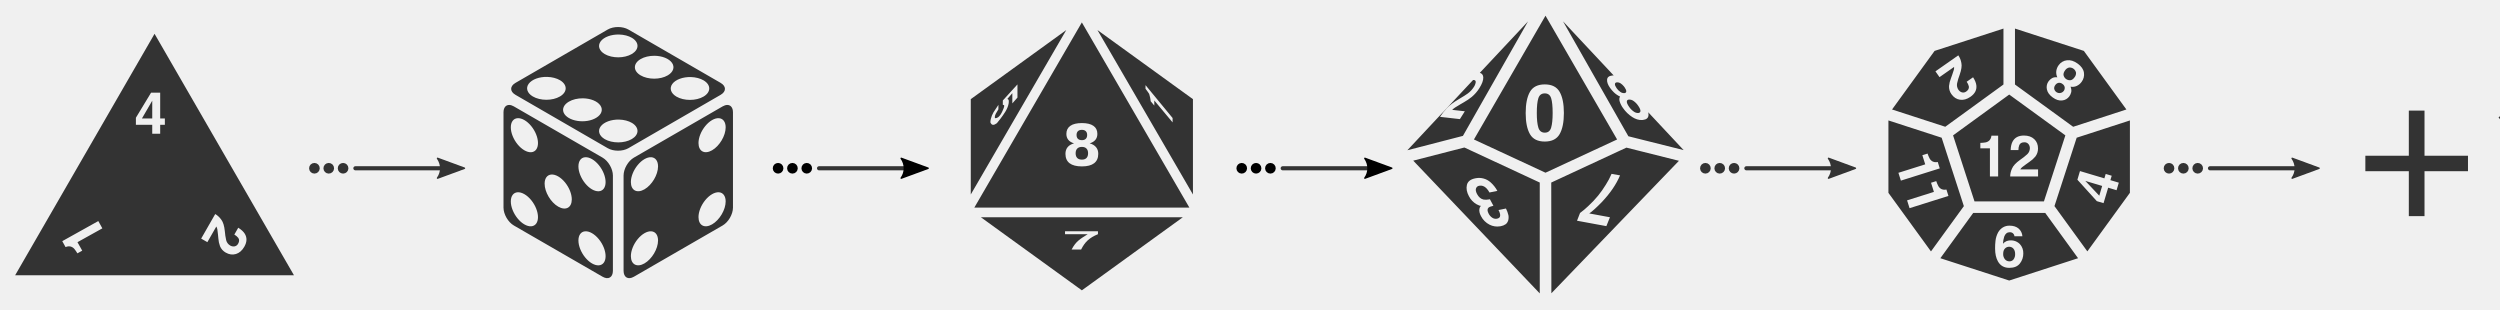
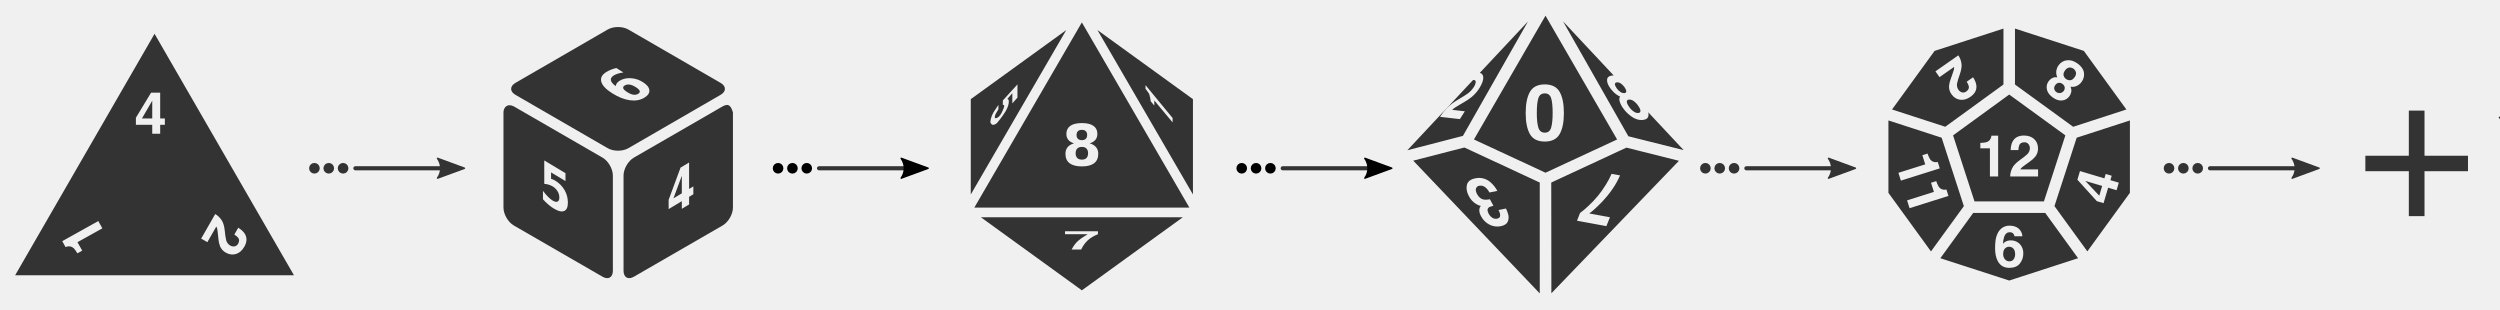
<svg xmlns="http://www.w3.org/2000/svg" width="161.759mm" height="20mm" viewBox="0 0 161.759 20" version="1.1" id="svg8">
  <defs id="defs2">
    <marker orient="auto" refY="0" refX="0" id="Arrow2Mend" style="overflow:visible">
      <path id="path4714" style="fill:#333333;fill-opacity:1;fill-rule:evenodd;stroke:#333333;stroke-width:0.625;stroke-linejoin:round;stroke-opacity:1" d="M 8.719,4.034 -2.207,0.016 8.719,-4.002 c -1.745,2.372 -1.735,5.617 -6e-7,8.035 z" transform="scale(-0.6)" />
    </marker>
    <marker style="overflow:visible" id="InfiniteLineStart" refX="0" refY="0" orient="auto">
      <g id="g4937" style="fill:#333333;fill-opacity:1;stroke:#333333;stroke-opacity:1" transform="translate(-13)">
        <circle id="circle4931" r="0.8" cy="0" cx="3" style="fill:#333333;fill-opacity:1;stroke:#333333;stroke-opacity:1" />
        <circle id="circle4933" r="0.8" cy="0" cx="6.5" style="fill:#333333;fill-opacity:1;stroke:#333333;stroke-opacity:1" />
        <circle id="circle4935" r="0.8" cy="0" cx="10" style="fill:#333333;fill-opacity:1;stroke:#333333;stroke-opacity:1" />
      </g>
    </marker>
    <marker orient="auto" refY="0" refX="0" id="TriangleOutM" style="overflow:visible">
      <path id="path4832" d="M 5.77,0 -2.88,5 V -5 Z" style="fill:#000000;fill-opacity:1;fill-rule:evenodd;stroke:#000000;stroke-width:1pt;stroke-opacity:1" transform="scale(0.4)" />
    </marker>
    <marker orient="auto" refY="0" refX="0" id="Arrow2Send" style="overflow:visible">
      <path id="path4720" style="fill:#000000;fill-opacity:1;fill-rule:evenodd;stroke:#000000;stroke-width:0.625;stroke-linejoin:round;stroke-opacity:1" d="M 8.719,4.034 -2.207,0.016 8.719,-4.002 c -1.745,2.372 -1.735,5.617 -6e-7,8.035 z" transform="matrix(-0.3,0,0,-0.3,0.69,0)" />
    </marker>
    <marker orient="auto" refY="0" refX="0" id="EmptyDiamondSend" style="overflow:visible">
      <path id="path4817" d="M 0,-7.071 -7.071,0 0,7.071 7.071,0 Z" style="fill:#ffffff;fill-rule:evenodd;stroke:#333333;stroke-width:1pt;stroke-opacity:1" transform="matrix(0.2,0,0,0.2,-1.2,0)" />
    </marker>
    <marker orient="auto" refY="0" refX="0" id="DotS" style="overflow:visible">
      <path id="path4754" d="m -2.5,-1 c 0,2.76 -2.24,5 -5,5 -2.76,0 -5,-2.24 -5,-5 0,-2.76 2.24,-5 5,-5 2.76,0 5,2.24 5,5 z" style="fill:#000000;fill-opacity:1;fill-rule:evenodd;stroke:#000000;stroke-width:1pt;stroke-opacity:1" transform="matrix(0.2,0,0,0.2,1.48,0.2)" />
    </marker>
    <marker orient="auto" refY="0" refX="0" id="CurvyCross" style="overflow:visible">
      <g id="g4881" transform="scale(0.6)" style="fill:#000000;fill-opacity:1;stroke:#000000;stroke-opacity:1">
        <path id="path4877" d="m 4.625,-5.046 c -2.76,0 -5,2.24 -5,5 0,2.76 2.24,5 5,5" style="fill:#000000;fill-opacity:1;fill-rule:evenodd;stroke:#000000;stroke-width:1pt;stroke-opacity:1" />
        <path id="path4879" d="m -5.413,-5.046 c 2.76,0 5,2.24 5,5 0,2.76 -2.24,5 -5,5" style="fill:#000000;fill-opacity:1;fill-rule:evenodd;stroke:#000000;stroke-width:1pt;stroke-opacity:1" />
      </g>
    </marker>
    <marker orient="auto" refY="0" refX="0" id="Tail" style="overflow:visible">
      <g id="g4735" transform="scale(-1.2)" style="fill:#000000;fill-opacity:1;stroke:#000000;stroke-opacity:1">
        <path id="path4723" d="M -3.805,-3.959 0.544,0" style="fill:#000000;fill-opacity:1;fill-rule:evenodd;stroke:#000000;stroke-width:0.8;stroke-linecap:round;stroke-opacity:1" />
        <path id="path4725" d="M -1.287,-3.959 3.062,0" style="fill:#000000;fill-opacity:1;fill-rule:evenodd;stroke:#000000;stroke-width:0.8;stroke-linecap:round;stroke-opacity:1" />
        <path id="path4727" d="M 1.305,-3.959 5.654,0" style="fill:#000000;fill-opacity:1;fill-rule:evenodd;stroke:#000000;stroke-width:0.8;stroke-linecap:round;stroke-opacity:1" />
        <path id="path4729" d="M -3.805,4.178 0.544,0.22" style="fill:#000000;fill-opacity:1;fill-rule:evenodd;stroke:#000000;stroke-width:0.8;stroke-linecap:round;stroke-opacity:1" />
        <path id="path4731" d="M -1.287,4.178 3.062,0.22" style="fill:#000000;fill-opacity:1;fill-rule:evenodd;stroke:#000000;stroke-width:0.8;stroke-linecap:round;stroke-opacity:1" />
        <path id="path4733" d="M 1.305,4.178 5.654,0.22" style="fill:#000000;fill-opacity:1;fill-rule:evenodd;stroke:#000000;stroke-width:0.8;stroke-linecap:round;stroke-opacity:1" />
      </g>
    </marker>
    <marker orient="auto" refY="0" refX="0" id="Arrow2Lend" style="overflow:visible">
      <path id="path4708" style="fill:#000000;fill-opacity:1;fill-rule:evenodd;stroke:#000000;stroke-width:0.625;stroke-linejoin:round;stroke-opacity:1" d="M 8.719,4.034 -2.207,0.016 8.719,-4.002 c -1.745,2.372 -1.735,5.617 -6e-7,8.035 z" transform="matrix(-1.1,0,0,-1.1,-1.1,0)" />
    </marker>
    <marker style="overflow:visible" id="InfiniteLineStart-1" refX="0" refY="0" orient="auto">
      <g id="g4937-0" style="fill:#000000;fill-opacity:1;stroke:#000000;stroke-opacity:1" transform="translate(-13)">
        <circle id="circle4931-9" r="0.8" cy="0" cx="3" style="fill:#000000;fill-opacity:1;stroke:#000000;stroke-opacity:1" />
        <circle id="circle4933-6" r="0.8" cy="0" cx="6.5" style="fill:#000000;fill-opacity:1;stroke:#000000;stroke-opacity:1" />
        <circle id="circle4935-0" r="0.8" cy="0" cx="10" style="fill:#000000;fill-opacity:1;stroke:#000000;stroke-opacity:1" />
      </g>
    </marker>
    <marker orient="auto" refY="0" refX="0" id="EmptyDiamondSend-3" style="overflow:visible">
      <path id="path4817-0" d="M 0,-7.071 -7.071,0 0,7.071 7.071,0 Z" style="fill:#ffffff;fill-rule:evenodd;stroke:#000000;stroke-width:1pt;stroke-opacity:1" transform="matrix(0.2,0,0,0.2,-1.2,0)" />
    </marker>
    <marker orient="auto" refY="0" refX="0" id="Arrow2Mend-7" style="overflow:visible">
      <path id="path4714-4" style="fill:#000000;fill-opacity:1;fill-rule:evenodd;stroke:#000000;stroke-width:0.625;stroke-linejoin:round;stroke-opacity:1" d="M 8.719,4.034 -2.207,0.016 8.719,-4.002 c -1.745,2.372 -1.735,5.617 -6e-7,8.035 z" transform="scale(-0.6)" />
    </marker>
    <marker style="overflow:visible" id="InfiniteLineStart-8" refX="0" refY="0" orient="auto">
      <g id="g4937-7" style="fill:#000000;fill-opacity:1;stroke:#000000;stroke-opacity:1" transform="translate(-13)">
        <circle id="circle4931-4" r="0.8" cy="0" cx="3" style="fill:#000000;fill-opacity:1;stroke:#000000;stroke-opacity:1" />
        <circle id="circle4933-5" r="0.8" cy="0" cx="6.5" style="fill:#000000;fill-opacity:1;stroke:#000000;stroke-opacity:1" />
        <circle id="circle4935-3" r="0.8" cy="0" cx="10" style="fill:#000000;fill-opacity:1;stroke:#000000;stroke-opacity:1" />
      </g>
    </marker>
    <marker orient="auto" refY="0" refX="0" id="EmptyDiamondSend-4" style="overflow:visible">
      <path id="path4817-1" d="M 0,-7.071 -7.071,0 0,7.071 7.071,0 Z" style="fill:#ffffff;fill-rule:evenodd;stroke:#000000;stroke-width:1pt;stroke-opacity:1" transform="matrix(0.2,0,0,0.2,-1.2,0)" />
    </marker>
    <marker orient="auto" refY="0" refX="0" id="Arrow2Mend-77" style="overflow:visible">
      <path id="path4714-3" style="fill:#000000;fill-opacity:1;fill-rule:evenodd;stroke:#000000;stroke-width:0.625;stroke-linejoin:round;stroke-opacity:1" d="M 8.719,4.034 -2.207,0.016 8.719,-4.002 c -1.745,2.372 -1.735,5.617 -6e-7,8.035 z" transform="scale(-0.6)" />
    </marker>
    <marker style="overflow:visible" id="InfiniteLineStart-9" refX="0" refY="0" orient="auto">
      <g id="g4937-2" style="fill:#000000;fill-opacity:1;stroke:#000000;stroke-opacity:1" transform="translate(-13)">
        <circle id="circle4931-5" r="0.8" cy="0" cx="3" style="fill:#000000;fill-opacity:1;stroke:#000000;stroke-opacity:1" />
        <circle id="circle4933-8" r="0.8" cy="0" cx="6.5" style="fill:#000000;fill-opacity:1;stroke:#000000;stroke-opacity:1" />
        <circle id="circle4935-1" r="0.8" cy="0" cx="10" style="fill:#000000;fill-opacity:1;stroke:#000000;stroke-opacity:1" />
      </g>
    </marker>
    <marker orient="auto" refY="0" refX="0" id="EmptyDiamondSend-7" style="overflow:visible">
      <path id="path4817-2" d="M 0,-7.071 -7.071,0 0,7.071 7.071,0 Z" style="fill:#ffffff;fill-rule:evenodd;stroke:#000000;stroke-width:1pt;stroke-opacity:1" transform="matrix(0.2,0,0,0.2,-1.2,0)" />
    </marker>
    <marker orient="auto" refY="0" refX="0" id="Arrow2Mend-6" style="overflow:visible">
      <path id="path4714-7" style="fill:#000000;fill-opacity:1;fill-rule:evenodd;stroke:#000000;stroke-width:0.625;stroke-linejoin:round;stroke-opacity:1" d="M 8.719,4.034 -2.207,0.016 8.719,-4.002 c -1.745,2.372 -1.735,5.617 -6e-7,8.035 z" transform="scale(-0.6)" />
    </marker>
    <marker style="overflow:visible" id="InfiniteLineStart-9-7" refX="0" refY="0" orient="auto">
      <g id="g4937-2-6" style="fill:#333333;fill-opacity:1;stroke:#333333;stroke-opacity:1" transform="translate(-13)">
        <circle id="circle4931-5-4" r="0.8" cy="0" cx="3" style="fill:#333333;fill-opacity:1;stroke:#333333;stroke-opacity:1" />
        <circle id="circle4933-8-1" r="0.8" cy="0" cx="6.5" style="fill:#333333;fill-opacity:1;stroke:#333333;stroke-opacity:1" />
        <circle id="circle4935-1-6" r="0.8" cy="0" cx="10" style="fill:#333333;fill-opacity:1;stroke:#333333;stroke-opacity:1" />
      </g>
    </marker>
    <marker orient="auto" refY="0" refX="0" id="EmptyDiamondSend-7-5" style="overflow:visible">
      <path id="path4817-2-3" d="M 0,-7.071 -7.071,0 0,7.071 7.071,0 Z" style="fill:#ffffff;fill-rule:evenodd;stroke:#333333;stroke-width:1pt;stroke-opacity:1" transform="matrix(0.2,0,0,0.2,-1.2,0)" />
    </marker>
    <marker orient="auto" refY="0" refX="0" id="Arrow2Mend-6-5" style="overflow:visible">
      <path id="path4714-7-1" style="fill:#333333;fill-opacity:1;fill-rule:evenodd;stroke:#333333;stroke-width:0.625;stroke-linejoin:round;stroke-opacity:1" d="M 8.719,4.034 -2.207,0.016 8.719,-4.002 c -1.745,2.372 -1.735,5.617 -6e-7,8.035 z" transform="scale(-0.6)" />
    </marker>
    <marker style="overflow:visible" id="InfiniteLineStart-9-7-1" refX="0" refY="0" orient="auto">
      <g id="g4937-2-6-3" style="fill:#333333;fill-opacity:1;stroke:#333333;stroke-opacity:1" transform="translate(-13)">
        <circle id="circle4931-5-4-7" r="0.8" cy="0" cx="3" style="fill:#333333;fill-opacity:1;stroke:#333333;stroke-opacity:1" />
        <circle id="circle4933-8-1-1" r="0.8" cy="0" cx="6.5" style="fill:#333333;fill-opacity:1;stroke:#333333;stroke-opacity:1" />
        <circle id="circle4935-1-6-1" r="0.8" cy="0" cx="10" style="fill:#333333;fill-opacity:1;stroke:#333333;stroke-opacity:1" />
      </g>
    </marker>
    <marker orient="auto" refY="0" refX="0" id="EmptyDiamondSend-7-5-8" style="overflow:visible">
      <path id="path4817-2-3-6" d="M 0,-7.071 -7.071,0 0,7.071 7.071,0 Z" style="fill:#ffffff;fill-rule:evenodd;stroke:#333333;stroke-width:1pt;stroke-opacity:1" transform="matrix(0.2,0,0,0.2,-1.2,0)" />
    </marker>
    <marker orient="auto" refY="0" refX="0" id="Arrow2Mend-6-5-1" style="overflow:visible">
      <path id="path4714-7-1-1" style="fill:#333333;fill-opacity:1;fill-rule:evenodd;stroke:#333333;stroke-width:0.625;stroke-linejoin:round;stroke-opacity:1" d="M 8.719,4.034 -2.207,0.016 8.719,-4.002 c -1.745,2.372 -1.735,5.617 -6e-7,8.035 z" transform="scale(-0.6)" />
    </marker>
  </defs>
  <g id="layer1" transform="translate(-4,-137)">
    <g id="g4549" transform="matrix(0.0390625,0,0,0.0390625,4,137)" style="stroke-width:6.773">
      <path id="path4532" d="M 0,0 H 512 V 512 H 0 Z" style="fill:#ffffff;fill-opacity:0;stroke-width:6.773" />
      <g id="g4536" class="" style="stroke-width:6.773">
        <path id="path4534" d="m 235.11,196.24 17.074,-29.463 V 196.24 Z M 486.95,456 H 25.05 L 256,56 Z m -358.631,-54.833 41.212,-22.943 -6.702,-12.075 -59.699,33.303 5.458,9.805 a 11.278,11.278 0 0 1 2.645,-0.881 11.822,11.822 0 0 1 5.566,-0.085 12.534,12.534 0 0 1 6.34,4.01 59.3,59.3 0 0 1 5.071,7.353 l 7.994,-4.456 z M 273.074,196.24 h -7.74 V 153.506 H 250.24 l -25.14,41.515 v 11.749 h 27.072 v 14.72 h 13.162 v -14.72 h 7.74 v -10.518 z m 131.619,212.45 q 6.822,-11.93 0.616,-21.735 -3.26,-5.132 -10.675,-9.745 l -6.484,11.338 a 22.677,22.677 0 0 1 6.533,5.483 q 2.873,4.19 -0.17,9.515 a 8.453,8.453 0 0 1 -5.916,4.552 10.868,10.868 0 0 1 -7.463,-1.497 14.08,14.08 0 0 1 -6.436,-8.513 99.728,99.728 0 0 1 -2.294,-15.167 q -1.316,-13.089 -5.82,-18.982 a 32.144,32.144 0 0 0 -10.095,-9.418 l -23.28,40.705 10.275,5.88 14.828,-25.913 a 15.203,15.203 0 0 1 1.679,4.577 q 0.47,2.415 1.062,8.585 l 0.64,6.57 a 45.149,45.149 0 0 0 2.717,12.823 21.518,21.518 0 0 0 9.455,10.638 q 8.598,4.915 17.002,2.33 8.404,-2.584 13.814,-12.014 z" style="fill:#333333;fill-opacity:1;stroke-width:6.773" />
      </g>
    </g>
-     <g id="g4582" transform="matrix(0.0390625,0,0,0.0390625,34,137)" style="stroke-width:6.773">
-       <path id="path4565" d="M 0,0 H 512 V 512 H 0 Z" style="fill:#ffffff;fill-opacity:0;stroke-width:6.773" />
-       <g id="g4569" class="" style="stroke-width:6.773">
-         <path id="path4567" d="m 255.76,44.764 c -6.176,0 -12.353,1.384 -17.137,4.152 L 85.87,137.276 c -9.57,5.536 -9.57,14.29 0,19.826 l 152.753,88.36 c 9.57,5.536 24.703,5.536 34.272,0 l 152.753,-88.36 c 9.57,-5.535 9.57,-14.29 0,-19.825 L 272.895,48.917 c -4.785,-2.77 -10.96,-4.153 -17.135,-4.153 z m 1.86,12.423 a 31.953,18.96 0 0 1 21.194,5.536 31.953,18.96 0 0 1 -45.187,26.812 31.953,18.96 0 0 1 23.992,-32.347 z m 58.43,35.208 a 31.953,18.96 0 0 1 22.13,32.363 31.953,18.96 0 0 1 -45.19,-26.813 31.953,18.96 0 0 1 23.06,-5.55 z m -177.603,34.98 a 31.953,18.96 0 0 1 0.002,0 31.953,18.96 0 0 1 21.195,5.535 31.953,18.96 0 0 1 -45.19,26.813 31.953,18.96 0 0 1 23.992,-32.348 z m 237.903,0.26 a 31.953,18.96 0 0 1 0.002,0 31.953,18.96 0 0 1 21.195,5.535 31.953,18.96 0 0 1 -45.19,26.812 31.953,18.96 0 0 1 23.993,-32.347 z m -179.03,35.21 a 31.953,18.96 0 0 1 22.127,32.362 31.953,18.96 0 1 1 -45.187,-26.812 31.953,18.96 0 0 1 23.06,-5.55 z M 75.67,173.84 c -5.753,-0.155 -9.664,4.336 -9.664,12.28 v 157.696 c 0,11.052 7.57,24.163 17.14,29.69 l 146.93,84.848 c 9.57,5.526 17.14,1.156 17.14,-9.895 V 290.76 c 0,-11.052 -7.57,-24.16 -17.14,-29.688 L 83.146,176.225 c -2.69,-1.555 -5.225,-2.327 -7.476,-2.387 z m 360.773,0.002 c -2.25,0.06 -4.783,0.83 -7.474,2.385 l -146.935,84.847 c -9.57,5.527 -17.14,18.638 -17.14,29.69 v 157.7 c 0,11.05 7.57,15.418 17.14,9.89 L 428.97,373.51 c 9.57,-5.527 17.137,-18.636 17.137,-29.688 v -157.7 c 0,-7.942 -3.91,-12.432 -9.664,-12.278 z M 89.297,195.77 a 31.236,18.008 58.094 0 1 33.818,41.183 31.236,18.008 58.094 1 1 -45,-25.98 31.236,18.008 58.094 0 1 11.182,-15.203 z m 333.52,0 a 18.008,31.236 31.906 0 1 11.183,15.203 18.008,31.236 31.906 0 1 -45,25.98 18.008,31.236 31.906 0 1 33.818,-41.183 z m -165.198,2.314 a 31.953,18.96 0 0 1 21.194,5.535 31.953,18.96 0 0 1 -45.187,26.812 31.953,18.96 0 0 1 23.992,-32.348 z m -56.323,62.35 a 31.236,18.008 58.094 0 1 33.818,41.183 31.236,18.008 58.094 1 1 -45,-25.98 31.236,18.008 58.094 0 1 11.182,-15.203 z m 109.52,0 a 18.008,31.236 31.906 0 1 11.184,15.203 18.008,31.236 31.906 0 1 -45,25.98 18.008,31.236 31.906 0 1 33.818,-41.183 z M 145.296,289.1 a 31.236,18.008 58.094 0 1 33.818,41.183 31.236,18.008 58.094 0 1 -45,-25.98 31.236,18.008 58.094 0 1 11.182,-15.203 z m -55.998,29.38 a 31.236,18.008 58.094 0 1 33.818,41.184 31.236,18.008 58.094 1 1 -45,-25.98 31.236,18.008 58.094 0 1 11.182,-15.204 z m 333.52,0 a 18.008,31.236 31.906 0 1 11.182,15.204 18.008,31.236 31.906 0 1 -45,25.98 18.008,31.236 31.906 0 1 33.818,-41.184 z m -221.52,64.663 a 31.236,18.008 58.094 0 1 33.818,41.183 31.236,18.008 58.094 1 1 -45,-25.98 31.236,18.008 58.094 0 1 11.182,-15.203 z m 109.52,0 a 18.008,31.236 31.906 0 1 11.182,15.203 18.008,31.236 31.906 0 1 -45,25.98 18.008,31.236 31.906 0 1 33.818,-41.183 z" style="fill:#333333;fill-opacity:1;stroke-width:6.773" />
-       </g>
-     </g>
    <g id="g4615" transform="matrix(0.0390625,0,0,0.0390625,64,137)" style="stroke-width:6.773">
      <path id="path4598" d="M 0,0 H 512 V 512 H 0 Z" style="fill:#ffffff;fill-opacity:0;stroke-width:6.773" />
      <g id="g4602" class="" style="stroke-width:6.773">
        <path id="path4600" d="M 256,37.143 77.896,343.853 H 434.104 Z M 230.154,49.79 72,164.233 v 157.91 z m 51.69,0 L 440,322.144 V 164.232 Z m -132.516,90.02 v 21.786 l -8.486,9.68 v -16.942 c -2.772,3.24 -5.692,6.367 -8.385,9.664 3.536,0.293 2.484,5.43 2.207,7.752 -1.746,9.536 -8.154,17.575 -13.404,24.79 -1.943,2.544 -3.943,5.075 -6.008,7.507 -4.65,3.4 -8.49,4.39 -10.775,-1.463 0.294,-7.806 3.84,-15.22 8.046,-20.967 l 5.288,-7.918 c -0.048,2.462 0.1,4.97 -0.072,7.405 -2.34,4.347 -6.766,9.46 -5.758,14.608 7.76,0.874 12.22,-10.863 14.522,-16.58 0.832,-2.76 2.108,-5.458 -1.418,-5.434 v -7.264 z m 212.13,1.21 44.853,54.464 v 7.262 l -30.304,-36.31 v 8.472 l -6.06,-7.262 c -0.155,-4.15 -1.424,-8.377 -2.425,-12.103 -1.86,-2.936 -3.96,-5.704 -6.06,-8.47 z M 256.07,203.86 c 8.37,0 14.733,1.53 19.088,4.587 4.355,3.027 6.533,7.475 6.533,13.344 0,3.924 -1.08,7.198 -3.243,9.823 -2.13,2.626 -5.297,4.572 -9.498,5.838 4.694,1.298 8.23,3.415 10.61,6.35 2.408,2.902 3.614,6.576 3.614,11.024 0,6.857 -2.286,12.047 -6.858,15.57 -4.54,3.49 -11.288,5.233 -20.246,5.233 -8.988,0 -15.784,-1.744 -20.386,-5.234 -4.572,-3.522 -6.858,-8.712 -6.858,-15.57 0,-4.447 1.19,-8.12 3.57,-11.024 2.408,-2.935 5.96,-5.052 10.655,-6.35 -4.2,-1.265 -7.366,-3.21 -9.497,-5.837 -2.13,-2.625 -3.198,-5.9 -3.198,-9.822 0,-5.837 2.18,-10.285 6.534,-13.343 4.354,-3.058 10.748,-4.586 19.18,-4.586 z m 0,11.212 c -2.84,0 -5.035,0.742 -6.58,2.225 -1.513,1.482 -2.27,3.583 -2.27,6.3 0,2.75 0.757,4.866 2.27,6.348 1.545,1.483 3.74,2.225 6.58,2.225 2.78,0 4.926,-0.742 6.44,-2.225 1.513,-1.482 2.27,-3.598 2.27,-6.347 0,-2.75 -0.757,-4.85 -2.27,-6.3 -1.514,-1.484 -3.66,-2.226 -6.44,-2.226 z m 0,28.262 c -3.336,0 -5.9,0.912 -7.69,2.734 -1.793,1.823 -2.69,4.433 -2.69,7.83 0,3.398 0.897,6.008 2.69,7.83 1.79,1.792 4.354,2.688 7.69,2.688 3.305,0 5.837,-0.896 7.598,-2.687 1.76,-1.824 2.64,-4.434 2.64,-7.832 0,-3.428 -0.88,-6.038 -2.64,-7.83 -1.76,-1.822 -4.293,-2.734 -7.598,-2.734 z M 88.7,359.852 256,480.912 423.3,359.852 Z m 139.42,23.23 h 54.548 v 4.842 c -14.406,5.942 -21.582,12.897 -27.88,25.416 h -15.76 c 7.104,-13.803 14.546,-17.714 26.67,-25.416 h -37.58 z" style="fill:#333333;fill-opacity:1;stroke-width:6.773" />
      </g>
    </g>
    <g id="g4648" transform="matrix(0.0390625,0,0,0.0390625,94,137)" style="stroke-width:6.773">
      <path id="path4631" d="M 0,0 H 512 V 512 H 0 Z" style="fill:#ffffff;fill-opacity:0;stroke-width:6.773" />
      <g id="g4635" class="" style="stroke-width:6.773">
        <path id="path4633" d="m 375.483,251.243 -109.98,51.138 0.213,183.381 211.294,-219.416 -86.993,-21.81 z m -12.736,108.626 -5.947,14.699 -48.604,-8.955 5.007,-12.832 a 141.306,141.306 0 0 0 13.51,-11.358 167.184,167.184 0 0 0 16.566,-17.517 170.478,170.478 0 0 0 12.606,-17.958 115.607,115.607 0 0 0 9.514,-17.97 l 14.068,2.51 q -9.37,22.334 -30.361,44.43 -13.296,13.64 -20.645,18.636 z M 121.603,244.334 36.893,266.097 246.474,486 V 302.38 L 136.528,251.243 Z m 19.147,50.852 a 28.72,28.72 0 0 1 24.273,6.802 53.052,53.052 0 0 1 11.226,14.188 l -13.081,2.676 a 28.542,28.542 0 0 0 -5.388,-7.374 q -5.185,-4.876 -11.262,-3.853 l -0.487,0.095 a 6.458,6.458 0 0 0 -5.162,4.448 c -0.856,2.378 -0.238,5.554 1.796,9.371 q 4.08,7.6 10.81,9.027 a 23.785,23.785 0 0 0 8.563,-0.203 l 1.867,-0.344 5.791,10.822 q -6.398,1.427 -8.23,3.282 -3.21,3.14 0.429,9.93 a 17.042,17.042 0 0 0 6.089,6.696 10.406,10.406 0 0 0 7.385,1.534 l 0.416,-0.083 q 4.757,-0.964 5.079,-4.757 c 0.261,-2.57 -0.655,-5.744 -2.748,-9.514 l 12.38,-2.545 a 49.247,49.247 0 0 1 4.103,11.226 19.956,19.956 0 0 1 -0.642,9.383 11.702,11.702 0 0 1 -3.96,5.411 19.575,19.575 0 0 1 -8.027,3.235 l -1.19,0.214 a 27.971,27.971 0 0 1 -17.494,-2.7 32.193,32.193 0 0 1 -14.128,-14.092 q -3.627,-6.79 -2.604,-12.19 a 8.396,8.396 0 0 1 2.521,-4.947 h -0.071 q -1.844,0.31 -7.04,-2.497 a 32.11,32.11 0 0 1 -12.916,-13.593 q -5.245,-9.764 -3.282,-18.398 1.962,-8.634 13.676,-11 z M 27.19,248.865 135.97,132.556 a 7.135,7.135 0 0 1 1.427,0 h 0.154 q 3.14,0.345 2.842,3.71 a 19.36,19.36 0 0 1 -3.294,8.1 39.376,39.376 0 0 1 -9.728,10.405 q -3.912,2.938 -15.044,9.514 -12.796,7.505 -19.55,14.77 a 92.535,92.535 0 0 0 -11.513,14.486 l 32.907,3.758 8.182,-12.963 -20.967,-2.378 a 36.415,36.415 0 0 1 4.757,-3.83 q 2.379,-1.605 8.444,-5.125 l 6.422,-3.747 a 92.975,92.975 0 0 0 12.903,-8.776 61.472,61.472 0 0 0 12.51,-14.414 q 6.84,-10.846 6.494,-17.957 c -0.19,-3.949 -2.105,-6.434 -5.684,-7.505 l 79.798,-85.161 -102.097,179.576 -5.708,10.06 z m 367.238,-71.974 q -3.817,-5.458 -3.758,-8.515 c 0,-2.033 1.19,-3.199 3.568,-3.448 h 0.57 a 11.892,11.892 0 0 1 6.91,2.247 29.85,29.85 0 0 1 7.837,8.051 q 3.687,5.28 3.71,8.397 c 0,2.093 -1.188,3.258 -3.496,3.567 h -0.594 a 11.75,11.75 0 0 1 -6.957,-2.378 29.79,29.79 0 0 1 -7.79,-7.885 z m -109.41,-141.52 83.948,89.634 h -1.189 c -0.38,0 -0.975,0 -1.463,0.107 q -7.825,0.892 -8.324,6.862 -0.5,5.97 5.03,13.747 a 53.778,53.778 0 0 0 6.375,7.374 37.901,37.901 0 0 0 10.144,6.897 q -2.117,2.89 -0.702,7.98 a 37.283,37.283 0 0 0 5.613,11.096 55.122,55.122 0 0 0 15.223,14.806 q 8.098,5.268 16.066,4.935 0.81,0 1.618,-0.13 8.776,-0.988 9.228,-7.873 a 16.114,16.114 0 0 0 -0.463,-4.853 l 58.689,62.686 -91.572,-22.941 -6.1,-10.703 z m 98.22,104.927 2.45,2.617 c 0.451,0.57 0.903,1.189 1.355,1.784 1.808,2.592 2.723,4.757 2.723,6.529 0,1.771 -1.034,2.782 -3.127,3.02 h -0.512 a 10.346,10.346 0 0 1 -6.077,-1.95 22.596,22.596 0 0 1 -6.184,-6.137 c -1.974,-2.83 -2.937,-5.102 -2.878,-6.814 0.06,-1.713 1.118,-2.7 3.187,-2.937 h 0.524 a 10.263,10.263 0 0 1 6.005,1.879 19.147,19.147 0 0 1 2.533,2.01 z M 255.987,26 137.456,231.026 l 118.532,55.05 118.604,-55.05 z m -1.19,208.463 q -17.529,0 -24.58,-12.273 -7.053,-12.273 -7.053,-34.988 0,-22.714 7.052,-35.047 7.052,-12.332 24.582,-12.344 17.53,0 24.582,12.332 7.052,12.333 7.052,35.047 0,22.715 -7.052,34.988 -7.053,12.273 -24.582,12.285 z m 10.538,-71.807 q 2.497,7.968 2.497,24.546 0,15.817 -2.497,24.201 -2.498,8.384 -10.537,8.325 -8.04,0 -10.632,-8.325 -2.593,-8.324 -2.593,-24.2 0,-16.579 2.593,-24.547 2.593,-7.968 10.632,-7.968 8.015,-0.012 10.513,7.956 z" style="fill:#333333;fill-opacity:1;stroke-width:6.773" />
      </g>
    </g>
    <g id="g4681" transform="matrix(0.0390625,0,0,0.0390625,124,137)" style="stroke-width:6.773">
      <path id="path4664" d="M 0,0 H 512 V 512 H 0 Z" style="fill:#ffffff;fill-opacity:0;stroke-width:6.773" />
      <g id="g4668" class="" style="stroke-width:6.773">
        <path id="path4666" d="M 450.169,181.354 379.685,84.29 265.629,47.325 v 92.652 l 96.384,70.031 z m -91.46,-28.416 a 19.735,19.735 0 0 1 -3.004,6.606 16.563,16.563 0 0 1 -11.924,6.857 q -7.548,0.918 -15.729,-5.056 -8.18,-5.974 -9.599,-13.439 a 16.563,16.563 0 0 1 2.922,-13.414 19.747,19.747 0 0 1 5.378,-4.866 q 3.422,-2.206 9.026,-1.574 a 18.757,18.757 0 0 1 -1.717,-10.421 21.082,21.082 0 0 1 4.03,-9.802 19.246,19.246 0 0 1 13.666,-7.99 q 8.633,-1.108 17.779,5.57 9.146,6.677 10.326,14.952 a 20.033,20.033 0 0 1 -3.827,15.204 20.772,20.772 0 0 1 -8.145,6.797 16.312,16.312 0 0 1 -10.17,1.192 q 2.038,5.461 0.989,9.384 z m -10.731,-8.287 a 8.252,8.252 0 0 1 -1.717,6.189 8.907,8.907 0 0 1 -15.669,-3.685 8.562,8.562 0 0 1 1.908,-6.367 8.347,8.347 0 0 1 5.33,-3.578 8.252,8.252 0 0 1 6.451,1.825 8.347,8.347 0 0 1 3.757,5.628 z m 9.54,-11.77 a 10.732,10.732 0 0 1 -11.472,-8.346 q -0.548,-3.709 2.504,-7.894 a 10.851,10.851 0 0 1 6.654,-4.77 10.732,10.732 0 0 1 11.543,8.43 10.851,10.851 0 0 1 -2.469,7.775 q -2.945,4.198 -6.653,4.806 z M 246.55,139.977 V 47.325 L 132.494,84.29 62.01,181.354 l 88.156,28.618 z m -112.66,-21.798 37.895,-26.52 a 31.73,31.73 0 0 1 5.056,12.664 q 1.55,7.155 -2.79,19.413 a 98.304,98.304 0 0 0 -4.341,14.524 13.904,13.904 0 0 0 2.158,10.314 10.732,10.732 0 0 0 6.034,4.472 8.347,8.347 0 0 0 7.154,-1.574 q 4.961,-3.47 4.162,-8.43 a 22.418,22.418 0 0 0 -3.577,-7.644 l 10.577,-7.393 q 4.674,7.25 5.425,13.2 1.443,11.328 -9.682,19.079 -8.789,6.153 -17.386,4.913 -8.597,-1.24 -14.214,-9.242 a 21.237,21.237 0 0 1 -3.97,-13.486 44.513,44.513 0 0 1 3.112,-12.568 l 2.194,-6.141 q 2.063,-5.76 2.659,-8.12 a 15.025,15.025 0 0 0 0.43,-4.77 l -24.16,16.908 z m 64.7,215.412 h 114.998 l 35.51,-109.37 -93.009,-67.598 -93.009,67.599 z m 89.266,-95.072 a 8.347,8.347 0 0 0 -6.797,-2.838 q -6.058,0 -8.24,4.52 a 22.382,22.382 0 0 0 -1.49,8.346 h -12.855 q 0.322,-8.62 3.124,-13.927 5.319,-10.112 18.889,-10.112 10.731,0 17.063,5.962 6.332,5.962 6.237,15.633 a 21.25,21.25 0 0 1 -4.484,13.32 44.585,44.585 0 0 1 -9.659,8.62 l -5.318,3.769 q -4.996,3.577 -6.832,5.127 a 15,15 0 0 0 -3.1,3.685 h 29.488 v 11.685 h -46.207 a 31.73,31.73 0 0 1 3.125,-13.271 q 2.838,-6.75 13.414,-14.31 a 98.602,98.602 0 0 0 11.925,-9.408 13.916,13.916 0 0 0 4.15,-9.682 10.732,10.732 0 0 0 -2.433,-7.13 z m -79.607,-1.812 a 58.536,58.536 0 0 0 8.776,-0.835 12.377,12.377 0 0 0 6.511,-3.577 11.686,11.686 0 0 0 2.6,-4.842 11.125,11.125 0 0 0 0.512,-2.707 h 11.09 v 67.54 H 224.132 V 245.733 H 208.25 v -9.038 z m -11.781,115.963 -54.434,75.04 114.055,36.965 114.056,-36.965 -54.434,-75.04 z m 77.27,83.792 q -5.64,7.226 -17.517,7.214 -12.76,0 -18.817,-10.672 -4.71,-8.347 -4.71,-21.464 a 97.78,97.78 0 0 1 0.656,-12.58 38.444,38.444 0 0 1 4.52,-14.309 23.121,23.121 0 0 1 7.571,-7.87 20.414,20.414 0 0 1 11.197,-2.981 q 9.408,0 15,4.77 a 18.328,18.328 0 0 1 6.285,12.83 h -13.165 a 6.773,6.773 0 0 0 -1.252,-3.577 7.286,7.286 0 0 0 -6.475,-3.172 q -6.474,0 -9.217,7.262 a 45.062,45.062 0 0 0 -2.051,11.829 14.905,14.905 0 0 1 5.724,-4.281 20.975,20.975 0 0 1 22.19,4.77 21.833,21.833 0 0 1 5.748,15.609 26.34,26.34 0 0 1 -5.64,16.61 z M 263.006,411.85 q 2.885,3.148 2.885,9.063 a 13.868,13.868 0 0 1 -2.54,8.645 8.275,8.275 0 0 1 -6.963,3.327 9.36,9.36 0 0 1 -7.453,-3.446 13.248,13.248 0 0 1 -2.862,-8.884 q 0,-6.75 3.911,-9.778 a 9.456,9.456 0 0 1 5.962,-2.05 9.241,9.241 0 0 1 7.131,3.111 z m 119.147,-112.195 27.879,8.347 -4.77,16.157 z m -14.31,-71.546 -36.81,113.28 54.483,74.993 L 456,319.366 V 199.503 Z m 66.073,86.952 -13.927,-4.162 -7.656,25.614 -11.113,-3.315 -32.196,-35.523 4.27,-14.309 40.434,12.08 2.183,-7.322 9.956,2.97 -2.182,7.32 13.928,4.162 z M 144.156,228.109 56,199.491 v 119.934 l 70.484,97.016 54.482,-74.992 z m -71.616,58.131 44.43,-14 -4.77,-15.143 8.621,-2.719 a 58.536,58.536 0 0 0 3.435,8.12 12.377,12.377 0 0 0 5.33,5.14 11.686,11.686 0 0 0 5.401,1.026 11.137,11.137 0 0 0 2.731,-0.322 l 3.327,10.576 -64.391,20.272 z m 18.47,58.596 -4.09,-12.974 44.43,-13.999 -4.77,-15.144 8.622,-2.718 a 58.68,58.68 0 0 0 3.434,8.12 12.365,12.365 0 0 0 5.33,5.14 11.65,11.65 0 0 0 5.402,1.025 11.102,11.102 0 0 0 2.73,-0.322 l 3.328,10.577 z" style="fill:#333333;fill-opacity:1;stroke-width:6.773" />
      </g>
    </g>
    <path style="fill:none;stroke:#333333;stroke-width:0.265;stroke-linecap:round;stroke-linejoin:bevel;stroke-miterlimit:3;stroke-dasharray:none;stroke-opacity:1;marker-start:url(#InfiniteLineStart);marker-mid:url(#EmptyDiamondSend);marker-end:url(#Arrow2Mend)" d="m 26.994,147.888 h 6.704" id="path4685" />
    <path style="fill:none;stroke:#333333;stroke-width:0.265;stroke-linecap:round;stroke-linejoin:bevel;stroke-miterlimit:3;stroke-dasharray:none;stroke-opacity:1;marker-start:url(#InfiniteLineStart-8);marker-mid:url(#EmptyDiamondSend-4);marker-end:url(#Arrow2Mend-77)" d="m 56.995,147.888 h 6.704" id="path4685-0" />
    <path style="fill:none;stroke:#333333;stroke-width:0.265;stroke-linecap:round;stroke-linejoin:bevel;stroke-miterlimit:3;stroke-dasharray:none;stroke-opacity:1;marker-start:url(#InfiniteLineStart-9);marker-mid:url(#EmptyDiamondSend-7);marker-end:url(#Arrow2Mend-6)" d="m 86.995,147.888 h 6.704" id="path4685-7" />
    <path style="fill:none;stroke:#333333;stroke-width:0.265;stroke-linecap:round;stroke-linejoin:bevel;stroke-miterlimit:3;stroke-dasharray:none;stroke-opacity:1;marker-start:url(#InfiniteLineStart-9-7);marker-mid:url(#EmptyDiamondSend-7-5);marker-end:url(#Arrow2Mend-6-5)" d="m 116.995,147.888 h 6.704" id="path4685-7-5" />
    <path style="fill:none;stroke:#333333;stroke-width:0.265;stroke-linecap:round;stroke-linejoin:bevel;stroke-miterlimit:3;stroke-dasharray:none;stroke-opacity:1;marker-start:url(#InfiniteLineStart-9-7-1);marker-mid:url(#EmptyDiamondSend-7-5-8);marker-end:url(#Arrow2Mend-6-5-1)" d="m 146.994,147.888 h 6.704" id="path4685-7-5-2" />
    <text xml:space="preserve" style="font-style:normal;font-weight:normal;font-size:10.583px;line-height:1.25;font-family:sans-serif;letter-spacing:0px;word-spacing:0px;fill:#333333;fill-opacity:1;stroke:none;stroke-width:0.265" x="156.345" y="152.547" id="text8809">
      <tspan id="tspan8807" x="156.345" y="152.547" style="font-style:normal;font-variant:normal;font-weight:normal;font-stretch:normal;font-size:14.111px;font-family:'Zag Regular';-inkscape-font-specification:'Zag Regular, ';fill:#333333;fill-opacity:1;stroke-width:0.265">+1</tspan>
    </text>
+     <g id="g952" transform="matrix(0.0390625,0,0,0.0390625,34,137)" style="stroke-width:6.773">
+       <path id="path935" d="M 0,0 H 512 V 512 H 0 Z" style="fill:#ffffff;fill-opacity:0;stroke-width:6.773" />
+       <g id="g939" class="" style="stroke-width:6.773">
+         <path id="path937" d="m 255.703,44.764 c -6.176,0 -12.353,1.384 -17.137,4.152 l -152.752,88.36 c -9.57,5.535 -9.57,14.29 0,19.826 l 152.752,88.359 c 9.57,5.536 24.703,5.536 34.272,0 l 152.754,-88.36 c 9.57,-5.534 9.57,-14.289 0,-19.824 L 272.838,48.916 c -4.785,-2.77 -10.96,-4.152 -17.135,-4.152 z m -2.819,67.906 11.701,7.312 c -3.457,0.516 -6.448,1.168 -8.973,1.956 -2.554,0.771 -4.75,1.708 -6.591,2.812 -3.956,2.374 -5.682,5.071 -5.177,8.091 0.476,3.002 3.188,6.275 8.133,9.816 0.133,-1.776 0.746,-3.408 1.839,-4.894 1.064,-1.504 2.643,-2.884 4.736,-4.14 5.267,-3.16 11.404,-4.524 18.411,-4.088 7.03,0.421 13.612,2.548 19.744,6.381 6.783,4.239 10.418,8.722 10.904,13.449 0.458,4.71 -2.349,8.887 -8.421,12.531 -6.693,4.016 -14.649,5.396 -23.868,4.142 -9.224,-1.285 -18.938,-5.116 -29.14,-11.492 -10.457,-6.535 -16.527,-12.95 -18.212,-19.243 -1.69,-6.326 1.203,-11.73 8.678,-16.215 2.369,-1.421 4.895,-2.66 7.577,-3.716 2.684,-1.056 5.57,-1.957 8.659,-2.703 z m 19.816,27.271 c -2.136,-0.004 -4.084,0.523 -5.844,1.578 -2.323,1.394 -3.138,3.026 -2.446,4.895 0.687,1.838 2.881,3.914 6.583,6.228 3.702,2.314 7.06,3.708 10.075,4.184 3.01,0.444 5.677,-0.03 8,-1.424 2.346,-1.407 3.175,-3.03 2.489,-4.869 -0.692,-1.87 -2.89,-3.961 -6.592,-6.275 -3.702,-2.314 -7.058,-3.692 -10.068,-4.137 -0.727,-0.117 -1.462,-0.177 -2.198,-0.18 z M 435.867,173.814 c -1.938,0.074 -4.218,0.858 -6.955,2.413 l -146.935,84.847 c -9.57,5.527 -17.14,18.638 -17.14,29.69 v 157.699 c 0,11.05 7.57,15.419 17.14,9.89 L 428.914,373.51 c 9.57,-5.527 17.137,-18.636 17.137,-29.688 v -157.7 c -2.497,-8.048 -5.23,-12.495 -10.184,-12.308 z m -359.763,0.48 c -6.227,0 -10.033,5.325 -10.155,11.825 v 157.697 c 0,11.052 7.57,24.163 17.14,29.69 l 146.93,84.848 c 9.57,5.526 17.141,1.156 17.141,-9.895 v -157.7 c 0,-11.051 -7.57,-24.159 -17.14,-29.687 L 83.09,176.225 c -2.567,-1.338 -4.911,-1.93 -6.986,-1.93 z m 57.416,91.451 35.16,21.096 v 13.053 l -23.88,-14.328 v 10.654 c 1.104,0.287 2.185,0.658 3.232,1.11 1.102,0.446 2.241,1.022 3.417,1.727 6.686,4.012 11.891,9.241 15.615,15.687 3.723,6.416 5.584,13.376 5.584,20.879 0,7.441 -2.033,12.049 -6.098,13.822 -4.042,1.788 -9.663,0.521 -16.864,-3.799 -3.111,-1.866 -6.197,-4.103 -9.258,-6.708 -3.037,-2.56 -6.062,-5.513 -9.075,-8.858 v -13.976 c 2.988,3.945 5.817,7.258 8.487,9.936 2.695,2.693 5.229,4.752 7.605,6.177 3.429,2.058 6.123,2.628 8.083,1.713 1.984,-0.931 2.976,-3.195 2.976,-6.793 0,-3.629 -0.993,-7.084 -2.976,-10.365 -1.959,-3.266 -4.653,-5.928 -8.083,-7.985 -2.042,-1.224 -4.226,-2.194 -6.503,-2.888 -2.302,-0.736 -4.776,-1.205 -7.421,-1.409 z m 239.899,3.398 v 43.873 l 7.032,-4.219 v 12.994 l -7.032,4.219 v 12.668 l -12.016,7.21 v -12.669 l -21.855,13.113 v -15.369 l 19.741,-53.343 z m -12.016,21.974 -13.932,37.467 13.932,-8.359 z" style="fill:#333333;fill-opacity:1;stroke-width:6.773" />
+       </g>
+     </g>
  </g>
</svg>
